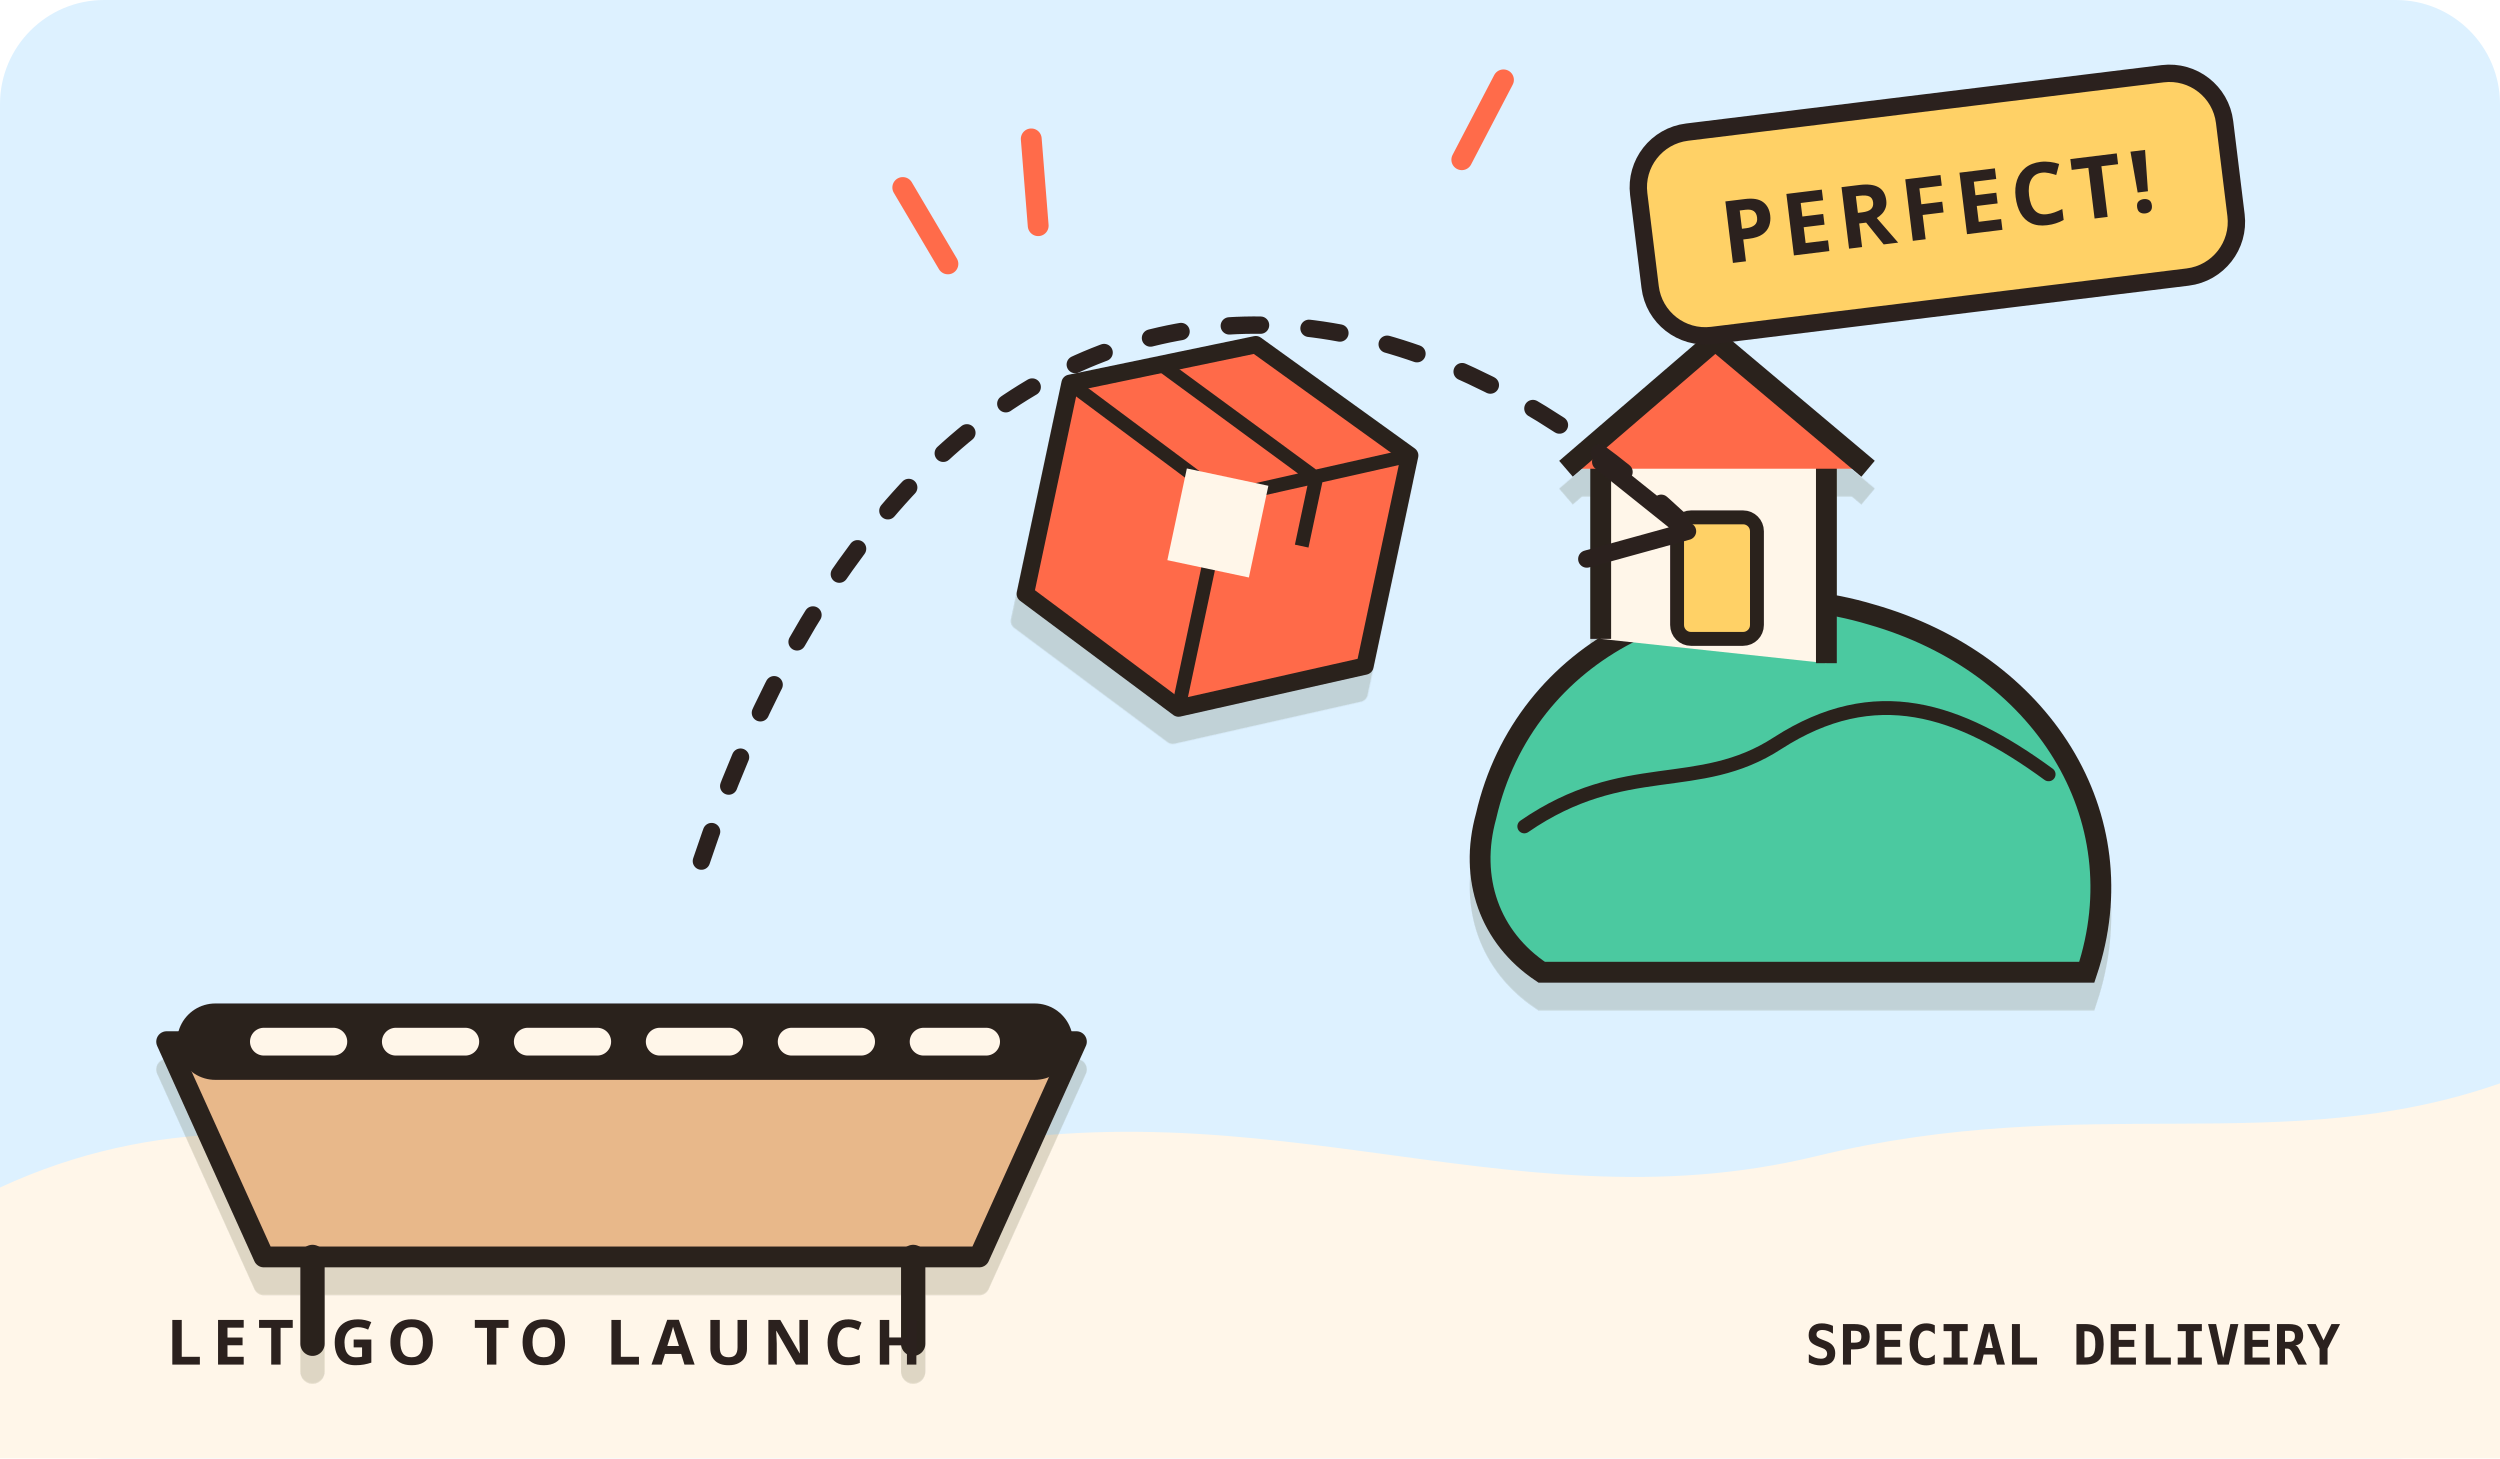
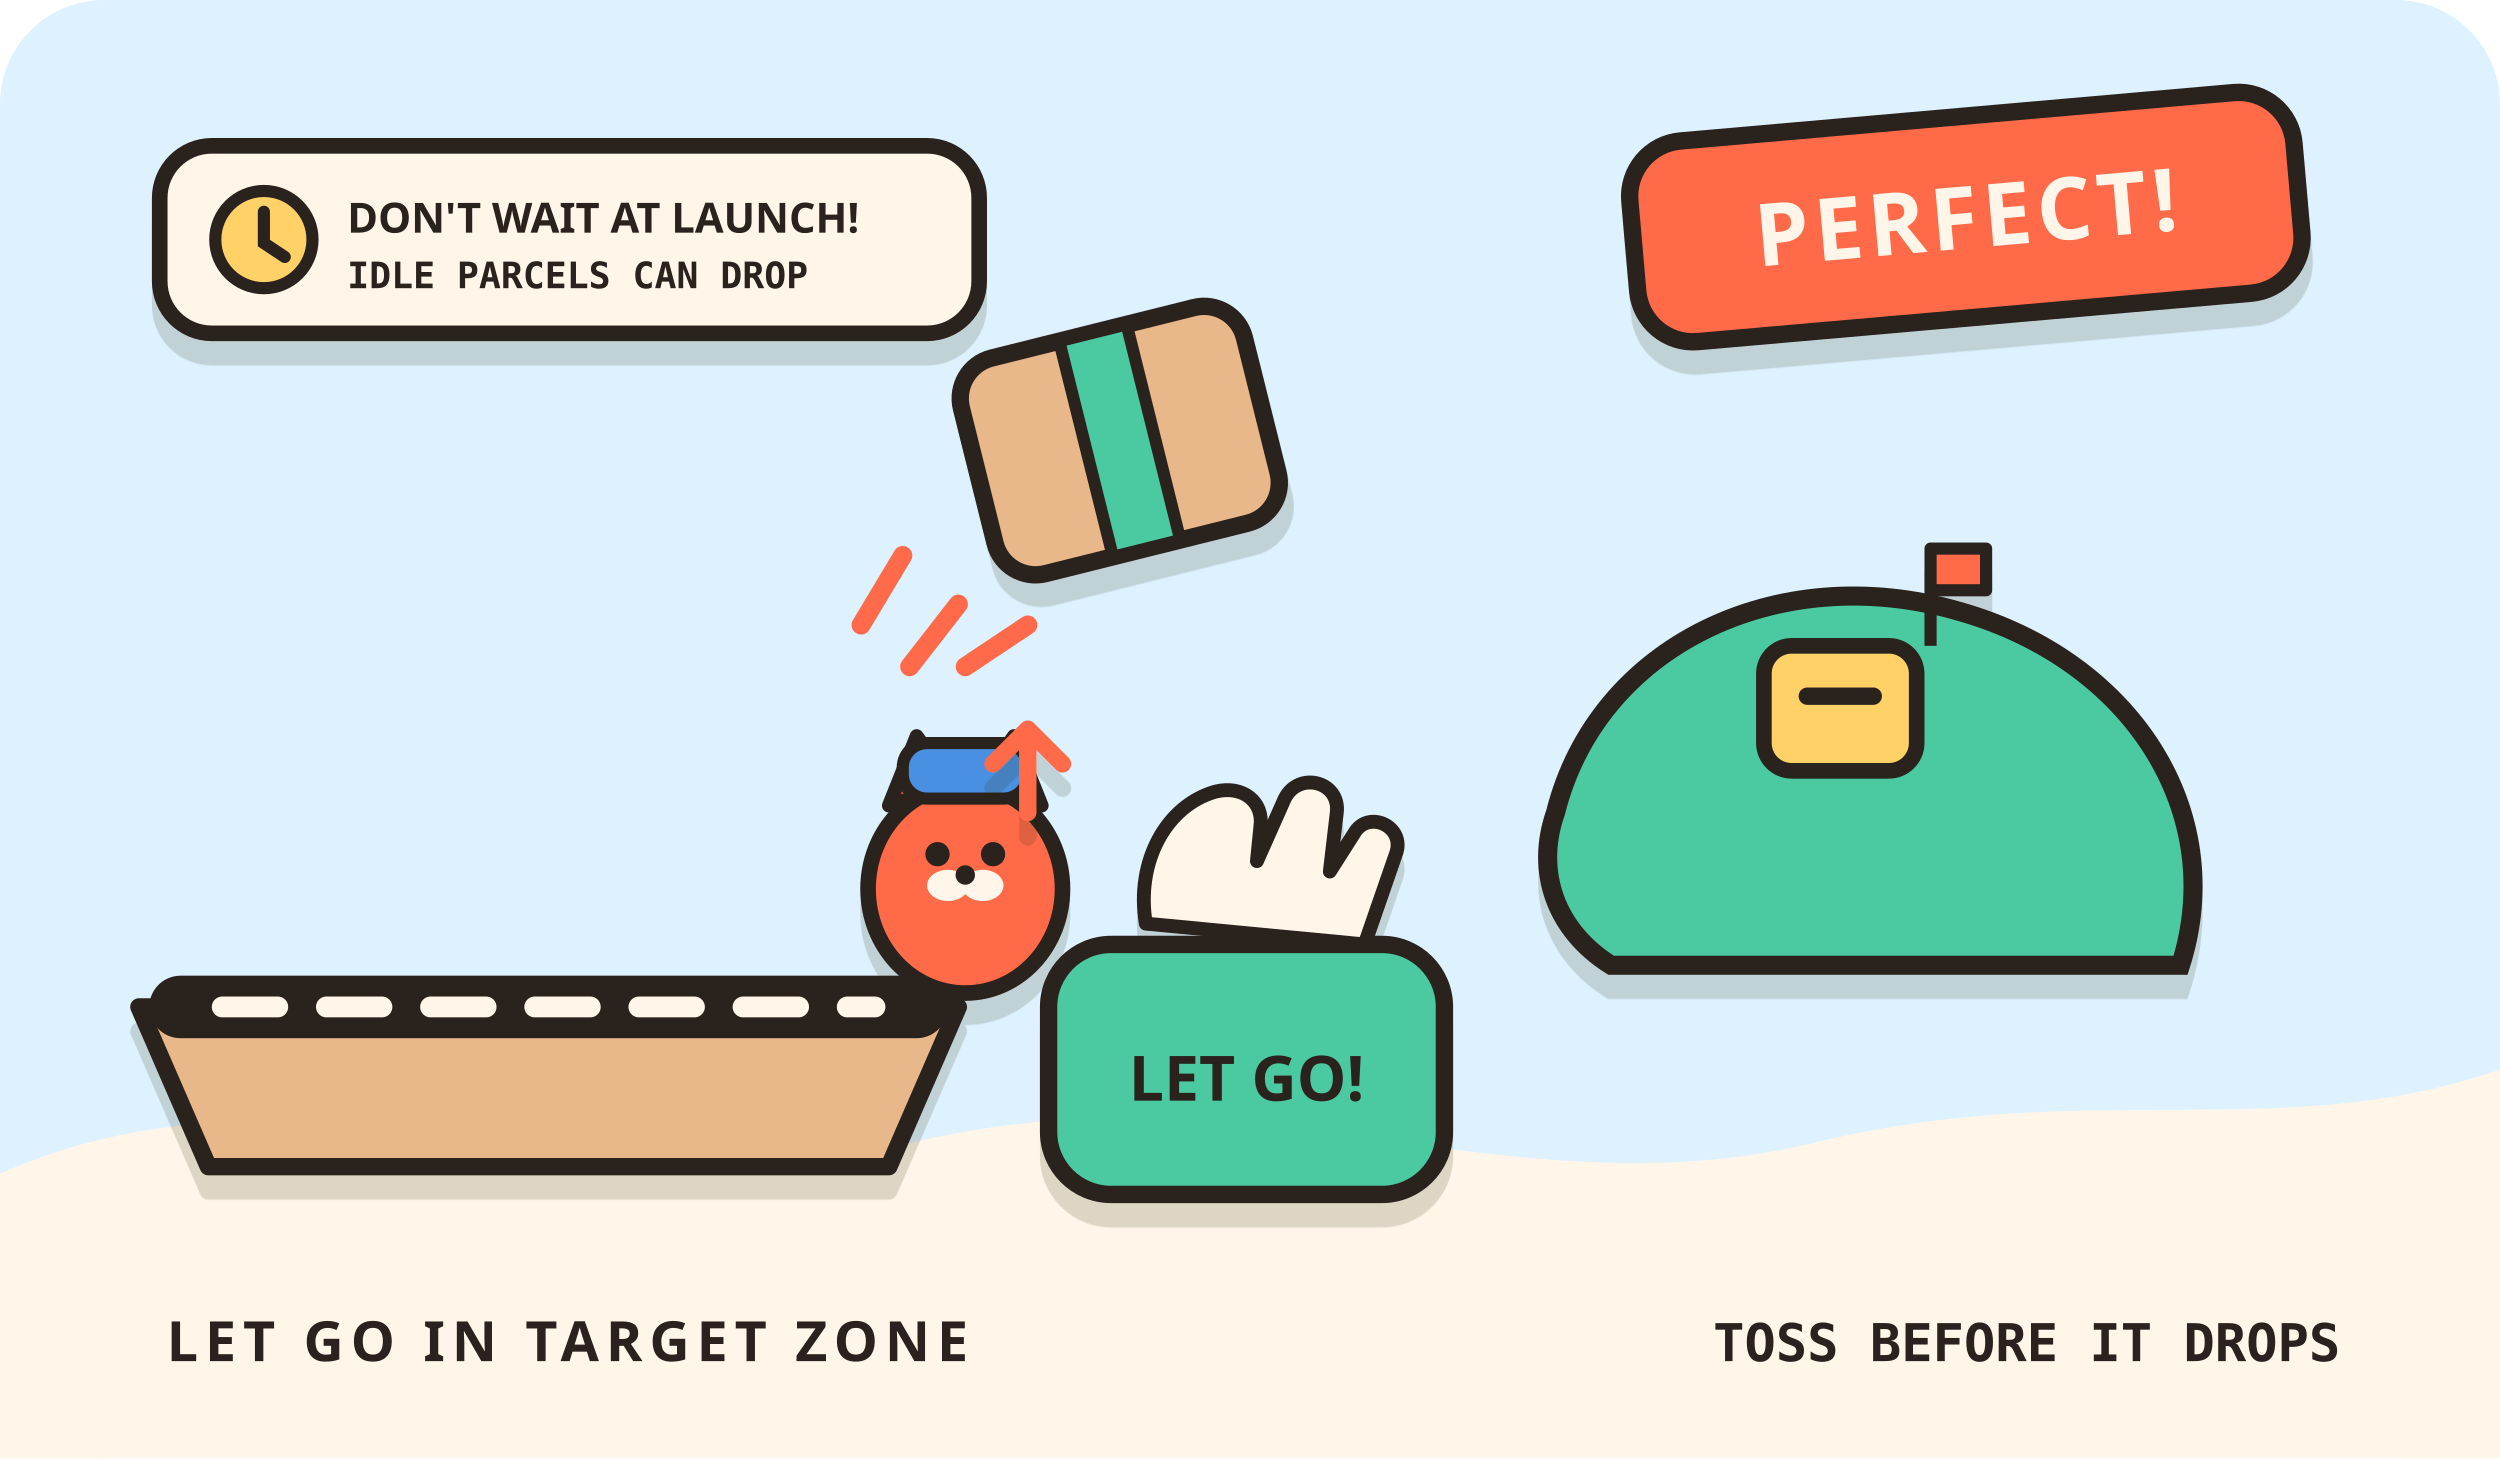
<svg xmlns="http://www.w3.org/2000/svg" viewBox="0 0 720 420" role="img" aria-labelledby="title desc">
  <defs>
    <filter id="shadow" x="-40%" y="-40%" width="180%" height="200%">
-       <feDropShadow dx="0" dy="8" stdDeviation="0" flood-color="#2B211E" flood-opacity="0.16" />
+       <feDropShadow dx="0" dy="7" stdDeviation="0" flood-color="#2B211E" flood-opacity="0.16" />
    </filter>
  </defs>
  <rect width="720" height="420" rx="30" fill="#DDF1FF" />
-   <path d="M0 342c91-42 167 17 255-7 104-28 177 20 268-2 78-19 134 1 197-21v108H0Z" fill="#FFF6E9" />
-   <g transform="translate(48 235)" filter="url(#shadow)">
-     <path d="M0 65h262l-28 62H28Z" fill="#E8B88A" stroke="#2B211E" stroke-width="6" stroke-linejoin="round" />
-     <path d="M14 65h236" stroke="#2B211E" stroke-width="22" stroke-linecap="round" />
-     <path d="M28 65h208" stroke="#FFF6E9" stroke-width="8" stroke-linecap="round" stroke-dasharray="20 18" />
-     <path d="M42 127v25m173-25v25" stroke="#2B211E" stroke-width="7" stroke-linecap="round" />
+   <path d="M0 338c91-40 167 16 255-7 104-28 177 20 268-2 78-19 134 1 197-21v112H0Z" fill="#FFF6E9" />
+   <g transform="translate(40 236)" filter="url(#shadow)">
+     <path d="M0 54h236l-20 46H20Z" fill="#E8B88A" stroke="#2B211E" stroke-width="5" stroke-linejoin="round" />
+     <path d="M12 54h212" stroke="#2B211E" stroke-width="18" stroke-linecap="round" />
+     <path d="M24 54h188" stroke="#FFF6E9" stroke-width="6" stroke-linecap="round" stroke-dasharray="16 14" />
+     <g transform="translate(206 -28)">
+       <ellipse cx="32" cy="48" rx="28" ry="30" fill="#FF6B4A" stroke="#2B211E" stroke-width="4.5" />
+       <polygon points="10,24 18,4 28,18" fill="#FF6B4A" stroke="#2B211E" stroke-width="4" stroke-linejoin="round" />
+       <polygon points="54,24 46,4 36,18" fill="#FF6B4A" stroke="#2B211E" stroke-width="4" stroke-linejoin="round" />
+       <rect x="14" y="6" width="36" height="16" rx="7" fill="#4A90E2" stroke="#2B211E" stroke-width="3.5" />
+       <circle cx="24" cy="38" r="3.5" fill="#2B211E" />
+       <circle cx="40" cy="38" r="3.5" fill="#2B211E" />
+       <ellipse cx="27" cy="47" rx="6" ry="4.5" fill="#FFF6E9" />
+       <ellipse cx="37" cy="47" rx="6" ry="4.5" fill="#FFF6E9" />
+       <circle cx="32" cy="44" r="2.8" fill="#2B211E" />
+     </g>
  </g>
-   <g transform="translate(493 120)" filter="url(#shadow)">
-     <path d="M-65 115c11-48 61-73 111-58 49 14 77 58 62 103H-49c-15-10-21-27-16-45Z" fill="#4CC9A0" stroke="#2B211E" stroke-width="6" />
-     <path d="M-32 64V9h65v62" fill="#FFF6E9" stroke="#2B211E" stroke-width="6" stroke-linejoin="round" />
-     <path d="m-42 15 43-37 44 37" fill="#FF6B4A" stroke="#2B211E" stroke-width="6" stroke-linejoin="round" />
-     <rect x="-10" y="29" width="23" height="35" rx="4" fill="#FFD166" stroke="#2B211E" stroke-width="4" />
-     <path d="M-54 118c29-20 50-9 73-24 28-18 52-10 78 9" fill="none" stroke="#2B211E" stroke-width="4" stroke-linecap="round" />
+   <g transform="translate(274 106) rotate(-14)" filter="url(#shadow)">
+     <rect x="0" y="0" width="84" height="64" rx="12" fill="#E8B88A" stroke="#2B211E" stroke-width="5" />
+     <rect x="32" y="0" width="20" height="64" fill="#4CC9A0" stroke="#2B211E" stroke-width="3.5" />
  </g>
-   <path d="M202 248c56-168 177-196 282-98" fill="none" stroke="#2B211E" stroke-width="5" stroke-linecap="round" stroke-dasharray="9 14" />
-   <path d="m461 133 25 20-29 8" fill="none" stroke="#2B211E" stroke-width="5" stroke-linecap="round" stroke-linejoin="round" />
-   <g transform="translate(314 83) rotate(12)" filter="url(#shadow)">
-     <path d="m0 28 50-22 50 22v62l-50 23L0 90Z" fill="#FF6B4A" stroke="#2B211E" stroke-width="5" stroke-linejoin="round" />
-     <path d="m0 28 50 23 50-23M50 51v62M24 17l51 23v20" fill="none" stroke="#2B211E" stroke-width="4" stroke-linejoin="round" />
-     <path d="M38 45h24v27H38Z" fill="#FFF6E9" />
+   <g stroke="#FF6B4A" stroke-width="5.5" stroke-linecap="round">
+     <path d="M262 192 276 174m-28 6 12-20m18 32 18-12" />
  </g>
-   <g transform="translate(470 40) rotate(-7)">
-     <rect x="0" y="0" width="170" height="59" rx="16" fill="#FFD166" stroke="#2B211E" stroke-width="5" />
-     <text x="85" y="39" text-anchor="middle" fill="#2B211E" font-family="sans-serif" font-size="25" font-weight="800" letter-spacing="2">PERFECT!</text>
+   <g transform="translate(284 238)" filter="url(#shadow)">
+     <rect x="18" y="34" width="114" height="72" rx="18" fill="#4CC9A0" stroke="#2B211E" stroke-width="5" />
+     <text x="75" y="79" text-anchor="middle" fill="#2B211E" font-family="sans-serif" font-size="18" font-weight="800">LET GO!</text>
+     <path d="M46 28c-3-18 6-34 20-38 8-2 14 3 13 10l-1 10 8-18c4-8 16-5 15 4l-2 17 7-11c4-7 15-2 12 6l-9 26Z" fill="#FFF6E9" stroke="#2B211E" stroke-width="4" stroke-linejoin="round" />
+     <path d="M12 -4V-28m-10 10 10-10 10 10" fill="none" stroke="#FF6B4A" stroke-width="5" stroke-linecap="round" stroke-linejoin="round" />
  </g>
-   <g stroke="#FF6B4A" stroke-width="6" stroke-linecap="round">
-     <path d="M273 76 260 54m39 11-2-25m124 6 12-23" />
+   <g transform="translate(526 144)" filter="url(#shadow)">
+     <path d="M-78 90c12-48 64-73 116-58 50 14 78 58 64 102H-62c-16-10-22-27-16-44Z" fill="#4CC9A0" stroke="#2B211E" stroke-width="5.5" />
+     <rect x="-18" y="42" width="44" height="36" rx="8" fill="#FFD166" stroke="#2B211E" stroke-width="4.5" />
+     <rect x="-8" y="54" width="24" height="5" rx="2.5" fill="#2B211E" />
+     <path d="M30 42V14h16v12H30" fill="#FF6B4A" stroke="#2B211E" stroke-width="3.5" stroke-linejoin="round" />
  </g>
-   <text x="48" y="393" fill="#2B211E" font-family="sans-serif" font-size="18" font-weight="700" letter-spacing="3">LET GO TO LAUNCH</text>
-   <text x="674" y="393" text-anchor="end" fill="#2B211E" font-family="monospace" font-size="16" font-weight="700">SPECIAL DELIVERY</text>
+   <g transform="translate(468 42) rotate(-5)" filter="url(#shadow)">
+     <rect x="0" y="0" width="192" height="58" rx="16" fill="#FF6B4A" stroke="#2B211E" stroke-width="5" />
+     <text x="96" y="38" text-anchor="middle" fill="#FFF6E9" font-family="sans-serif" font-size="25" font-weight="800" letter-spacing="1.5">PERFECT!</text>
+   </g>
+   <g transform="translate(46 42)" filter="url(#shadow)">
+     <rect x="0" y="0" width="236" height="54" rx="15" fill="#FFF6E9" stroke="#2B211E" stroke-width="4.5" />
+     <circle cx="30" cy="27" r="14" fill="#FFD166" stroke="#2B211E" stroke-width="3.5" />
+     <path d="M30 19v9l6 4" fill="none" stroke="#2B211E" stroke-width="3.5" stroke-linecap="round" />
+     <text x="54" y="25" fill="#2B211E" font-family="sans-serif" font-size="12" font-weight="800">DON'T WAIT AT LAUNCH!</text>
+     <text x="54" y="41" fill="#2B211E" font-family="monospace" font-size="10.5" font-weight="700">IDLE PARCELS CAN DROP</text>
+   </g>
+   <text x="48" y="392" fill="#2B211E" font-family="sans-serif" font-size="16" font-weight="800" letter-spacing="2">LET GO IN TARGET ZONE</text>
+   <text x="674" y="392" text-anchor="end" fill="#2B211E" font-family="monospace" font-size="15" font-weight="700">TOSS BEFORE IT DROPS</text>
</svg>
